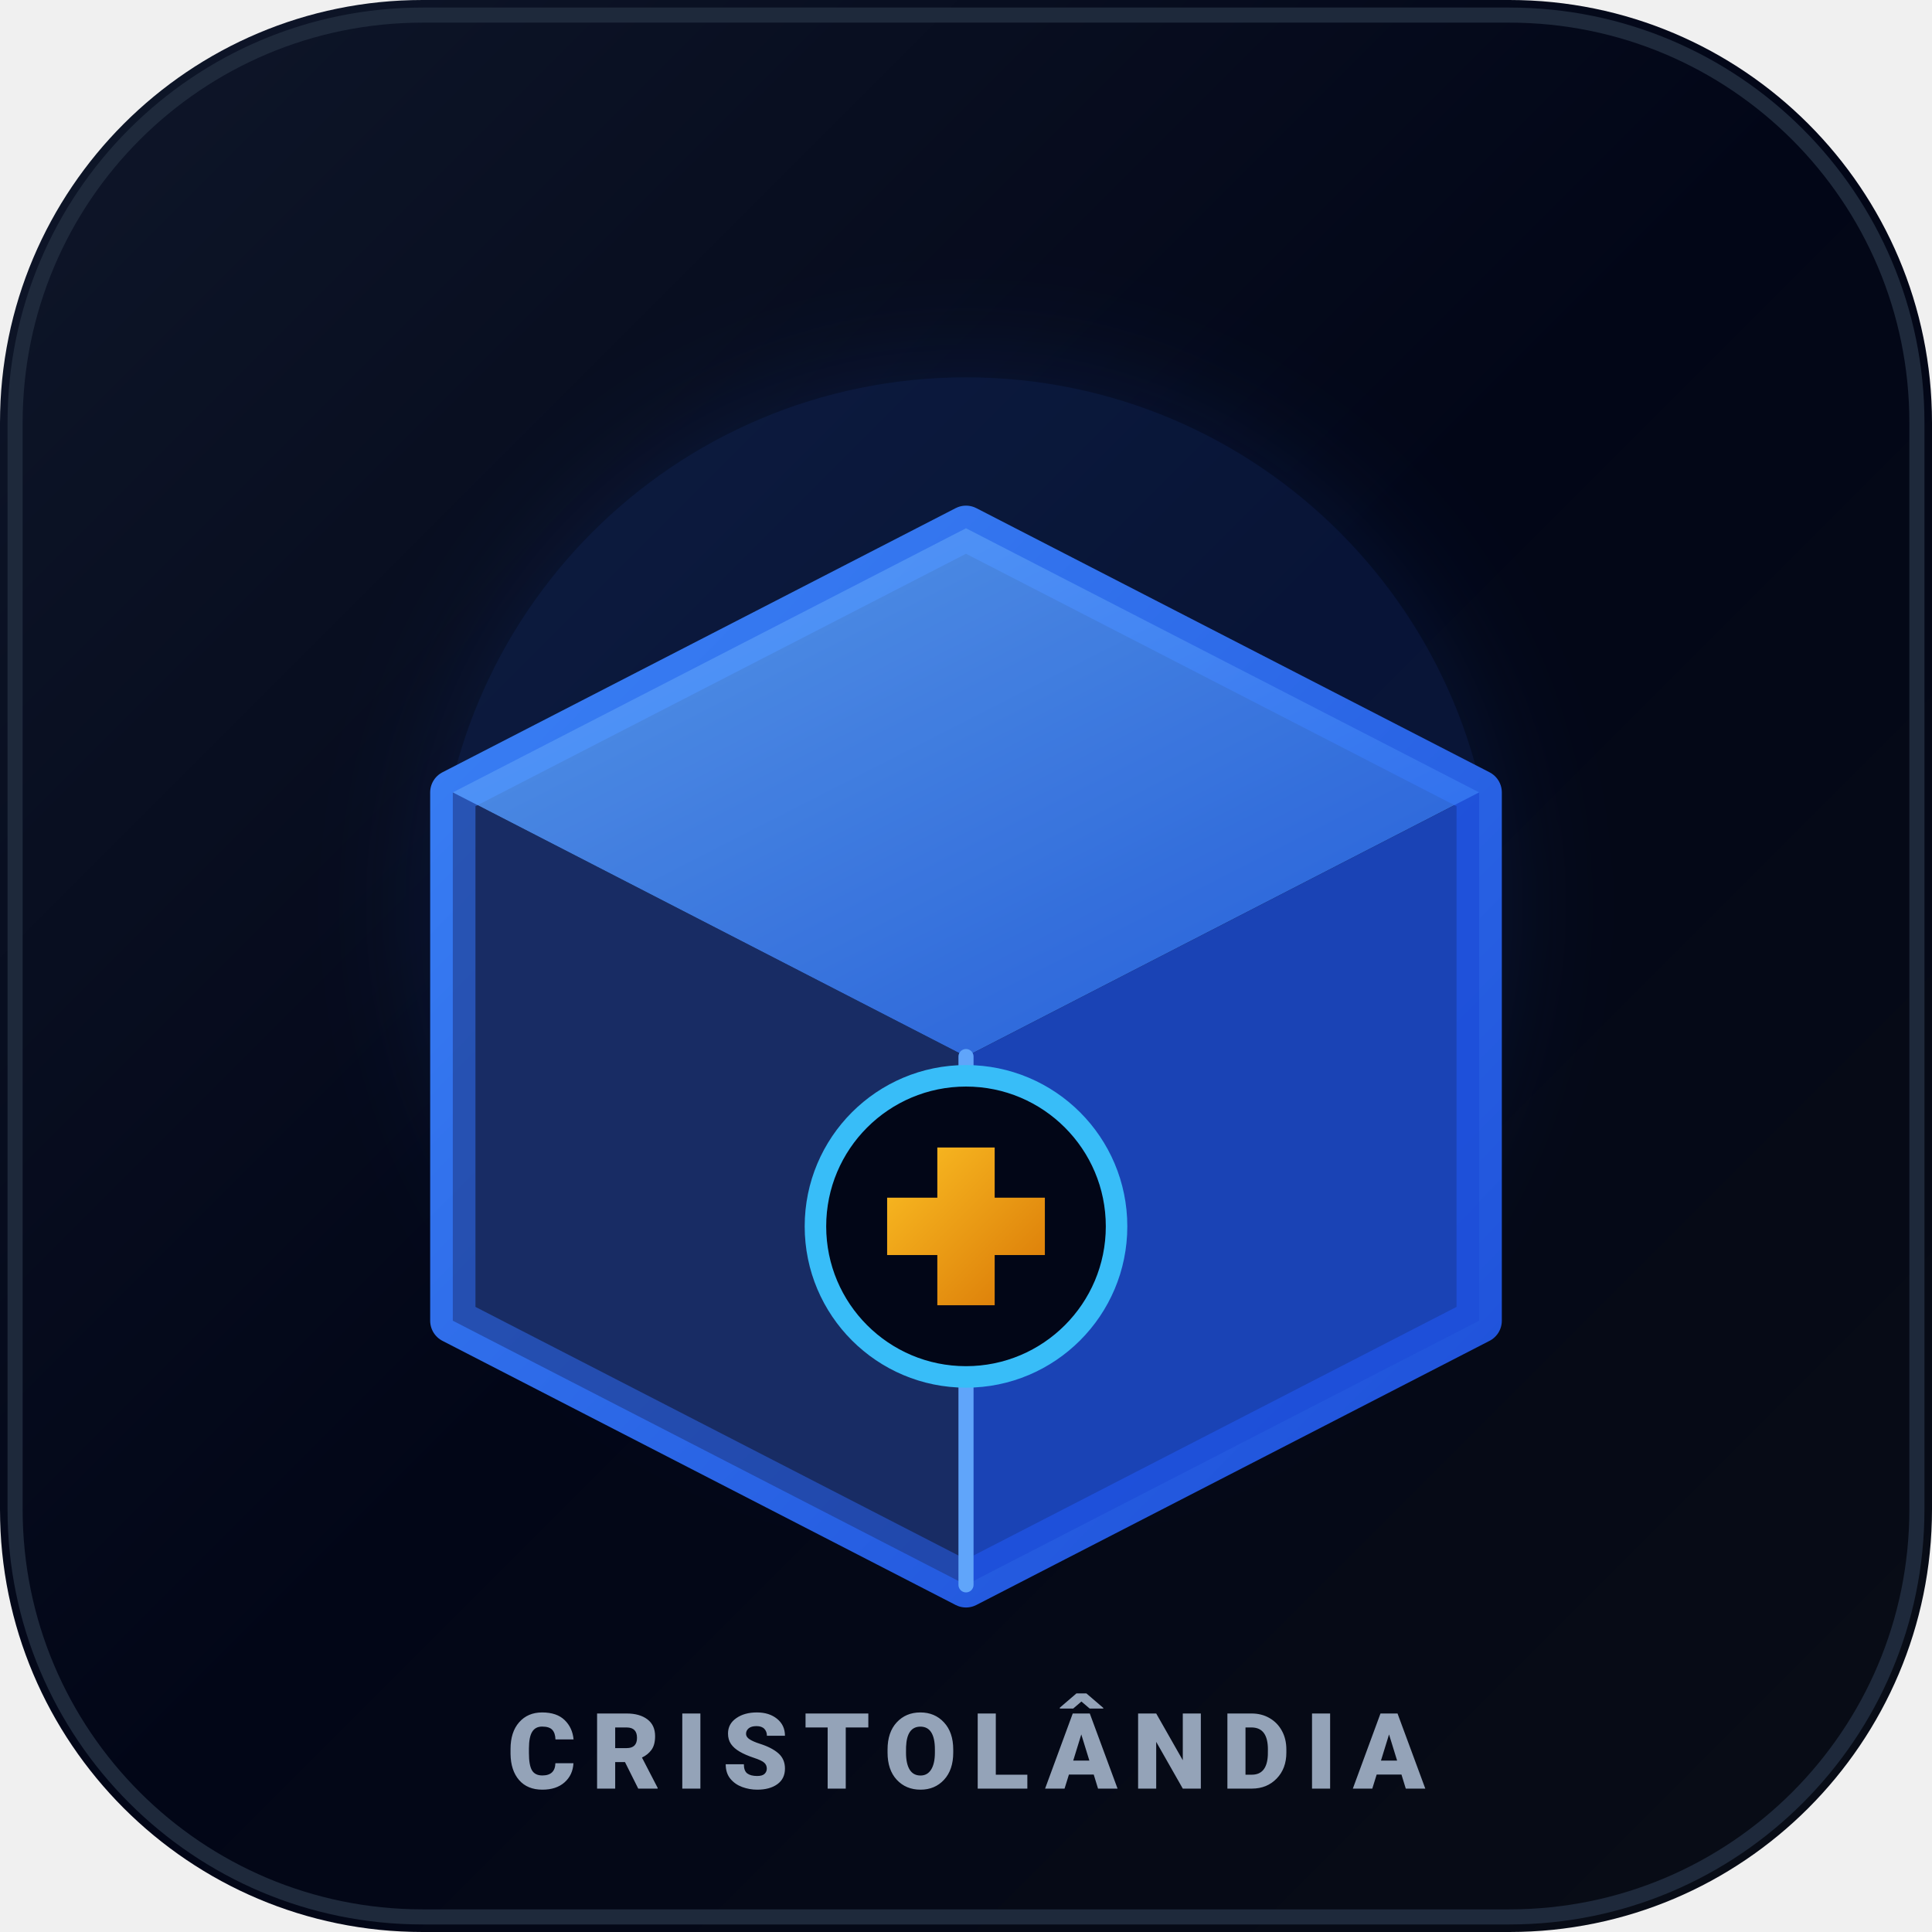
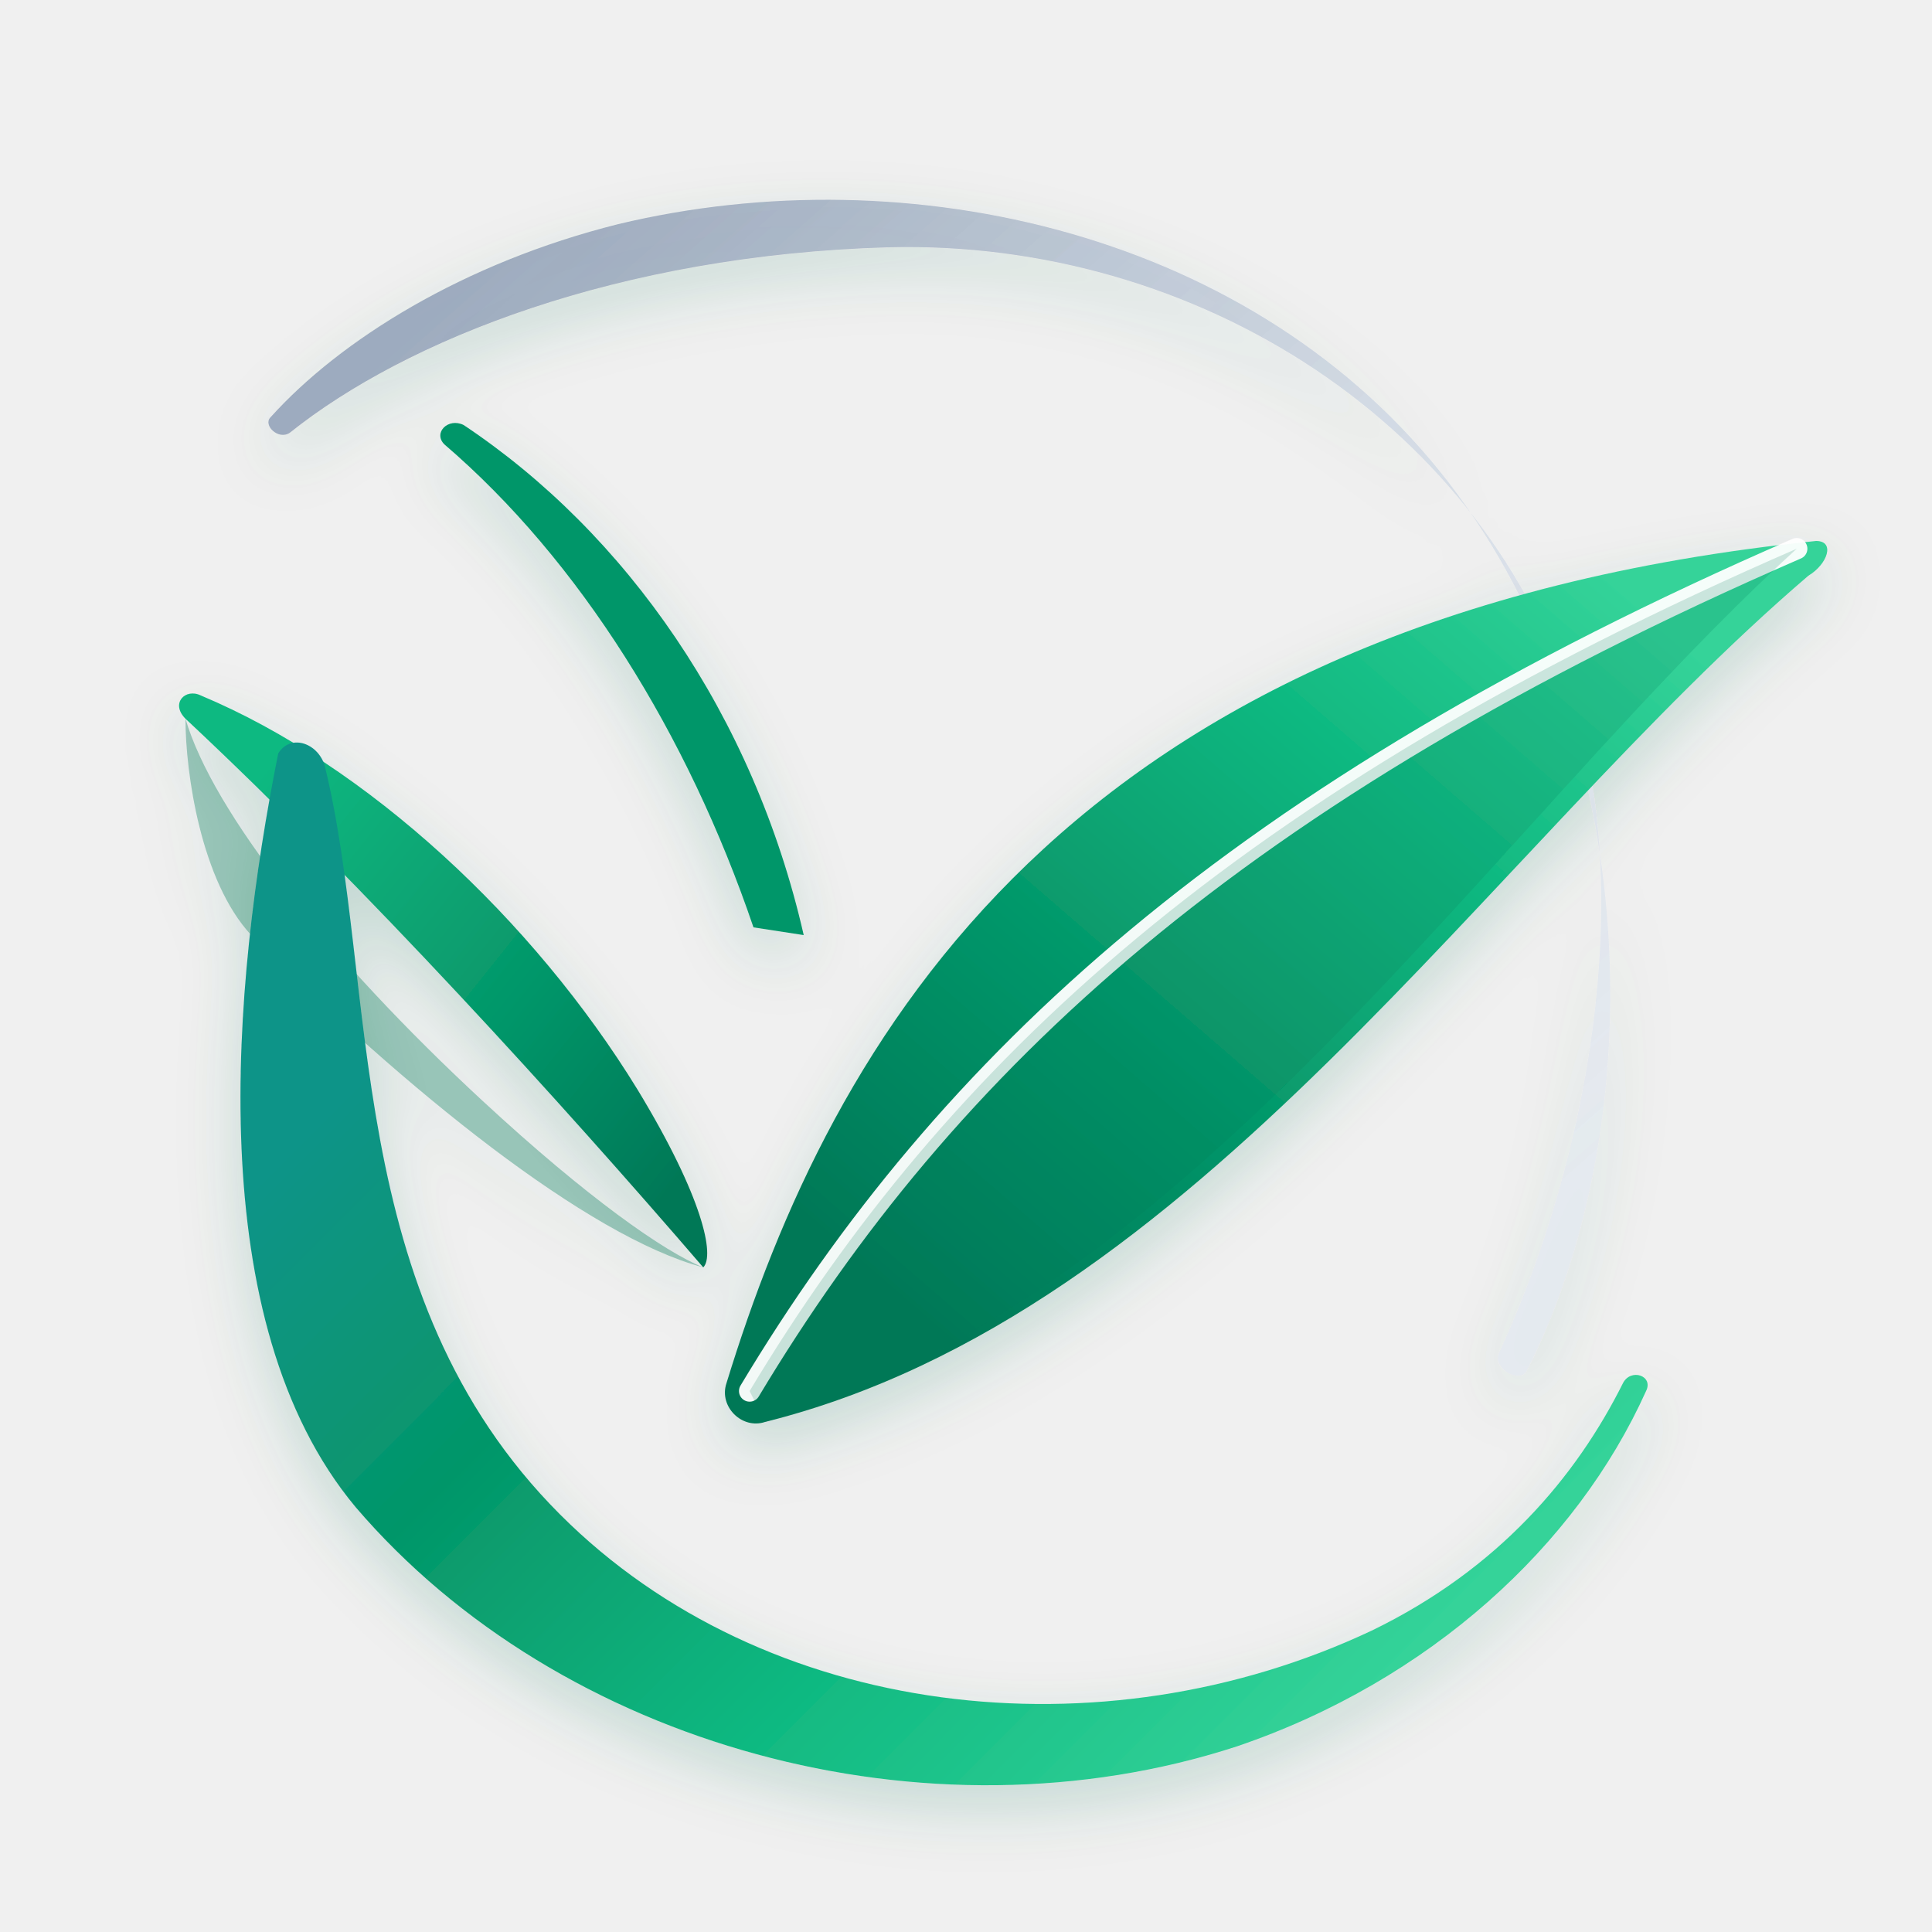
- <svg xmlns="http://www.w3.org/2000/svg" viewBox="0 0 512 512" width="512" height="512">
+ <svg xmlns="http://www.w3.org/2000/svg" viewBox="0 0 500 500" width="100%" height="100%">
  <defs>
-     <linearGradient id="bgGrad" x1="0%" y1="0%" x2="100%" y2="100%">
-       <stop offset="0%" stop-color="#0f172a" />
-       <stop offset="50%" stop-color="#020617" />
-       <stop offset="100%" stop-color="#090d16" />
+     <linearGradient id="mainLeafGrad" x1="15%" y1="85%" x2="90%" y2="15%">
+       <stop offset="0%" stop-color="#047857" />
+       <stop offset="35%" stop-color="#059669" />
+       <stop offset="70%" stop-color="#10b981" />
+       <stop offset="100%" stop-color="#34d399" />
    </linearGradient>
-     <linearGradient id="primaryGrad" x1="0%" y1="0%" x2="100%" y2="100%">
-       <stop offset="0%" stop-color="#3b82f6" />
-       <stop offset="100%" stop-color="#1d4ed8" />
+     <linearGradient id="smallLeafGrad" x1="90%" y1="90%" x2="10%" y2="20%">
+       <stop offset="0%" stop-color="#047857" />
+       <stop offset="40%" stop-color="#059669" />
+       <stop offset="100%" stop-color="#10b981" />
    </linearGradient>
-     <linearGradient id="accentGrad" x1="0%" y1="0%" x2="100%" y2="100%">
-       <stop offset="0%" stop-color="#60a5fa" />
-       <stop offset="100%" stop-color="#2563eb" />
+     <linearGradient id="orbitGreenGrad" x1="10%" y1="30%" x2="85%" y2="85%">
+       <stop offset="0%" stop-color="#0d9488" />
+       <stop offset="30%" stop-color="#059669" />
+       <stop offset="65%" stop-color="#10b981" />
+       <stop offset="100%" stop-color="#34d399" />
    </linearGradient>
-     <linearGradient id="goldGrad" x1="0%" y1="0%" x2="100%" y2="100%">
-       <stop offset="0%" stop-color="#fbbf24" />
-       <stop offset="100%" stop-color="#d97706" />
+     <linearGradient id="orbitSilverGrad" x1="10%" y1="10%" x2="90%" y2="90%">
+       <stop offset="0%" stop-color="#94a3b8" stop-opacity="0.9" />
+       <stop offset="50%" stop-color="#cbd5e1" stop-opacity="0.8" />
+       <stop offset="100%" stop-color="#e2e8f0" stop-opacity="0.7" />
    </linearGradient>
-     <filter id="glow" x="-20%" y="-20%" width="140%" height="140%">
-       <feGaussianBlur stdDeviation="16" result="blur" />
-       <feComposite in="SourceGraphic" in2="blur" operator="over" />
+     <filter id="softShadow" x="-10%" y="-10%" width="125%" height="125%">
+       <feDropShadow dx="0" dy="6" stdDeviation="8" flood-color="#047857" flood-opacity="0.18" />
    </filter>
  </defs>
-   <rect width="512" height="512" rx="112" fill="url(#bgGrad)" />
-   <rect width="504" height="504" x="4" y="4" rx="108" fill="none" stroke="#1e293b" stroke-width="4" />
-   <circle cx="256" cy="240" r="140" fill="#2563eb" opacity="0.15" filter="url(#glow)" />
-   <g transform="translate(0, -10)">
-     <path d="M120 220 L256 150 L392 220 L392 360 L256 430 L120 360 Z" fill="#0f172a" stroke="url(#primaryGrad)" stroke-width="12" stroke-linejoin="round" />
-     <path d="M120 220 L256 150 L392 220 L256 290 Z" fill="url(#accentGrad)" opacity="0.9" />
-     <path d="M120 220 L256 290 L256 430 L120 360 Z" fill="#1e3a8a" opacity="0.6" />
-     <path d="M256 290 L392 220 L392 360 L256 430 Z" fill="#1d4ed8" opacity="0.8" />
-     <line x1="256" y1="290" x2="256" y2="430" stroke="#60a5fa" stroke-width="4" stroke-linecap="round" />
-     <g transform="translate(256, 335) scale(0.95)">
-       <circle cx="0" cy="0" r="42" fill="#020617" stroke="#38bdf8" stroke-width="6" />
-       <path d="M -8 -22 H 8 V -8 H 22 V 8 H 8 V 22 H -8 V 8 H -22 V -8 H -8 Z" fill="url(#goldGrad)" />
-     </g>
+   <g id="logo-cristolandia-mark" filter="url(#softShadow)">
+     <path d="M 395 355          C 428 290, 425 190, 375 125          C 325 60, 235 40, 160 58          C 120 68, 88 88, 70 108          C 68 110, 72 114, 75 112          C 105 88, 160 66, 230 64          C 310 62, 385 110, 408 185          C 422 232, 412 298, 388 350          C 386 354, 393 358, 395 355 Z" fill="url(#orbitSilverGrad)" />
+     <path d="M 195 240          C 178 190, 150 145, 115 115          C 112 112, 116 108, 120 110          C 162 138, 195 185, 208 242          Z" fill="#059669" />
+     <path d="M 182 328          C 145 285, 95 230, 48 186          C 44 182, 48 178, 52 180          C 95 198, 138 238, 165 282          C 182 310, 185 325, 182 328 Z" fill="url(#smallLeafGrad)" />
+     <path d="M 182 328          C 152 320, 105 282, 65 242          C 52 228, 48 200, 48 186          C 55 210, 85 248, 125 285          C 152 310, 172 324, 182 328 Z" fill="#047857" opacity="0.35" />
+     <path d="M 188 358          C 215 270, 275 160, 470 140          C 475 140, 473 146, 468 149          C 385 220, 310 340, 198 368          C 192 370, 186 364, 188 358 Z" fill="url(#mainLeafGrad)" />
+     <path d="M 194 360          C 245 275, 320 205, 465 142" fill="none" stroke="#ffffff" stroke-width="5.5" stroke-linecap="round" stroke-linejoin="round" opacity="0.95" />
+     <path d="M 194 360          C 245 275, 320 205, 465 142          C 385 215, 310 335, 198 368          Z" fill="#047857" opacity="0.18" />
+     <path d="M 72 195          C 75 190, 82 192, 84 198          C 98 255, 88 335, 145 392          C 198 445, 285 455, 355 422          C 388 406, 408 382, 420 358          C 422 354, 428 356, 426 360          C 408 400, 370 435, 320 452          C 240 478, 145 452, 92 390          C 52 342, 60 255, 72 195 Z" fill="url(#orbitGreenGrad)" />
  </g>
-   <text x="256" y="474" text-anchor="middle" font-family="-apple-system, BlinkMacSystemFont, 'Segoe UI', Roboto, sans-serif" font-size="28" font-weight="800" fill="#94a3b8" letter-spacing="4">CRISTOLÂNDIA</text>
</svg>
